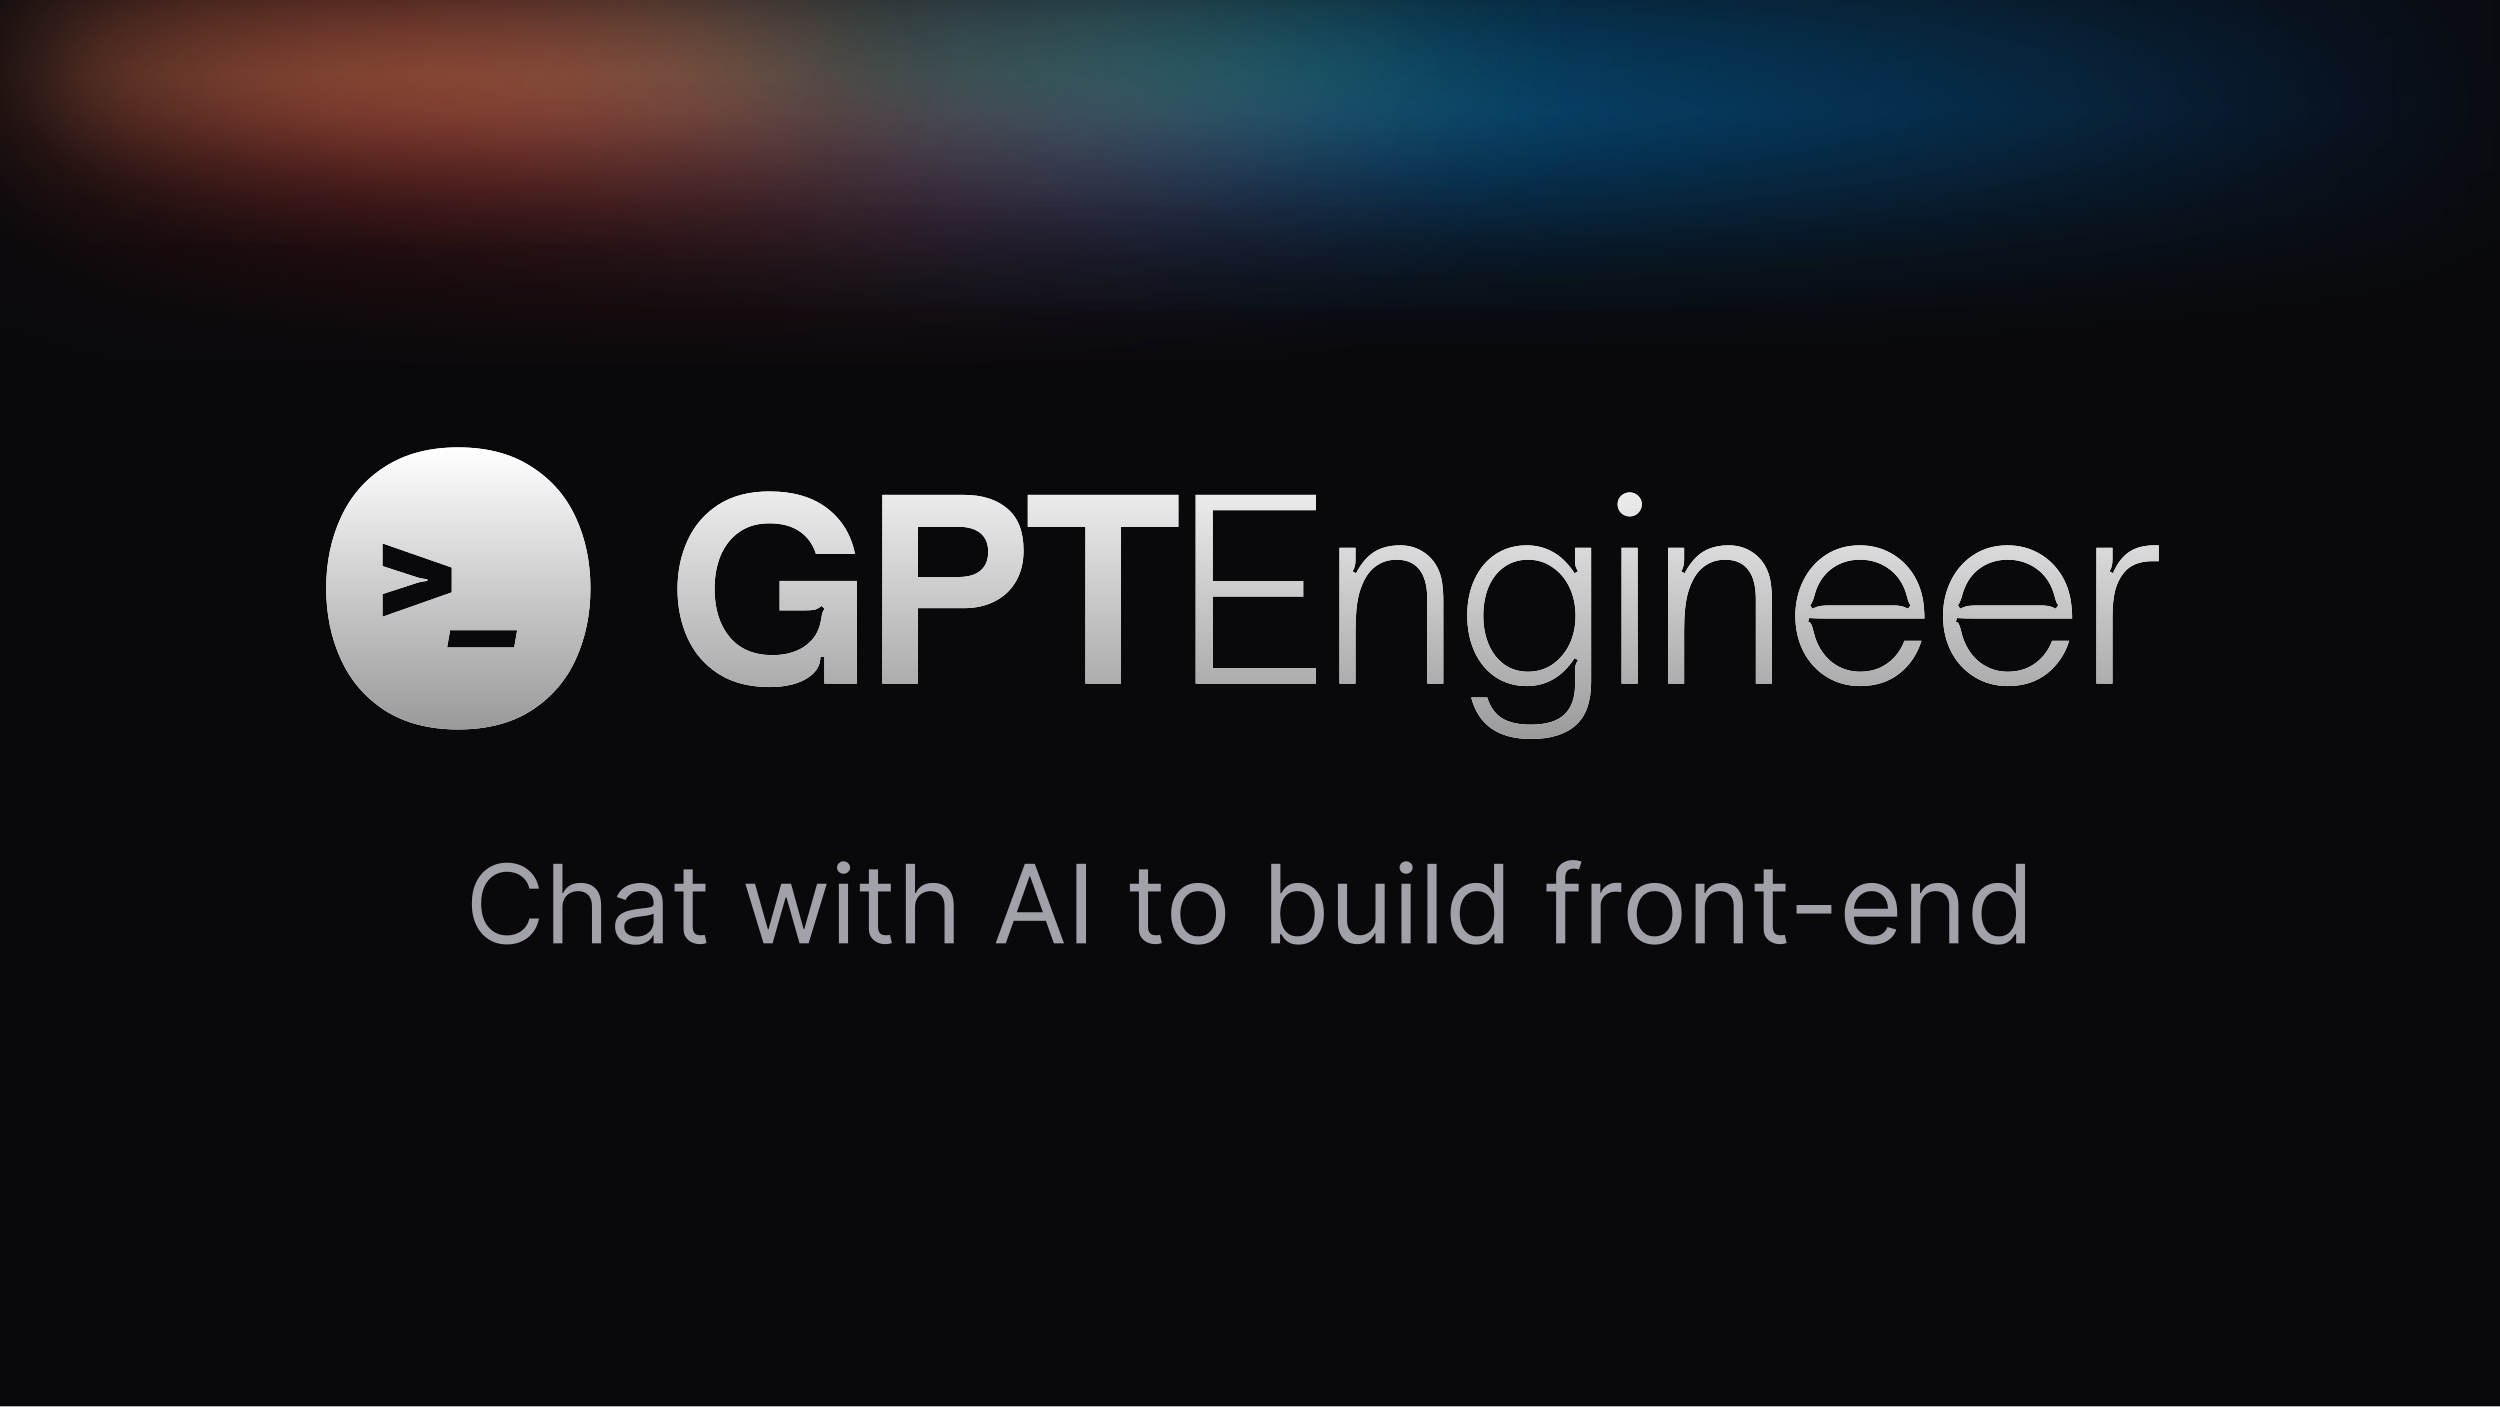
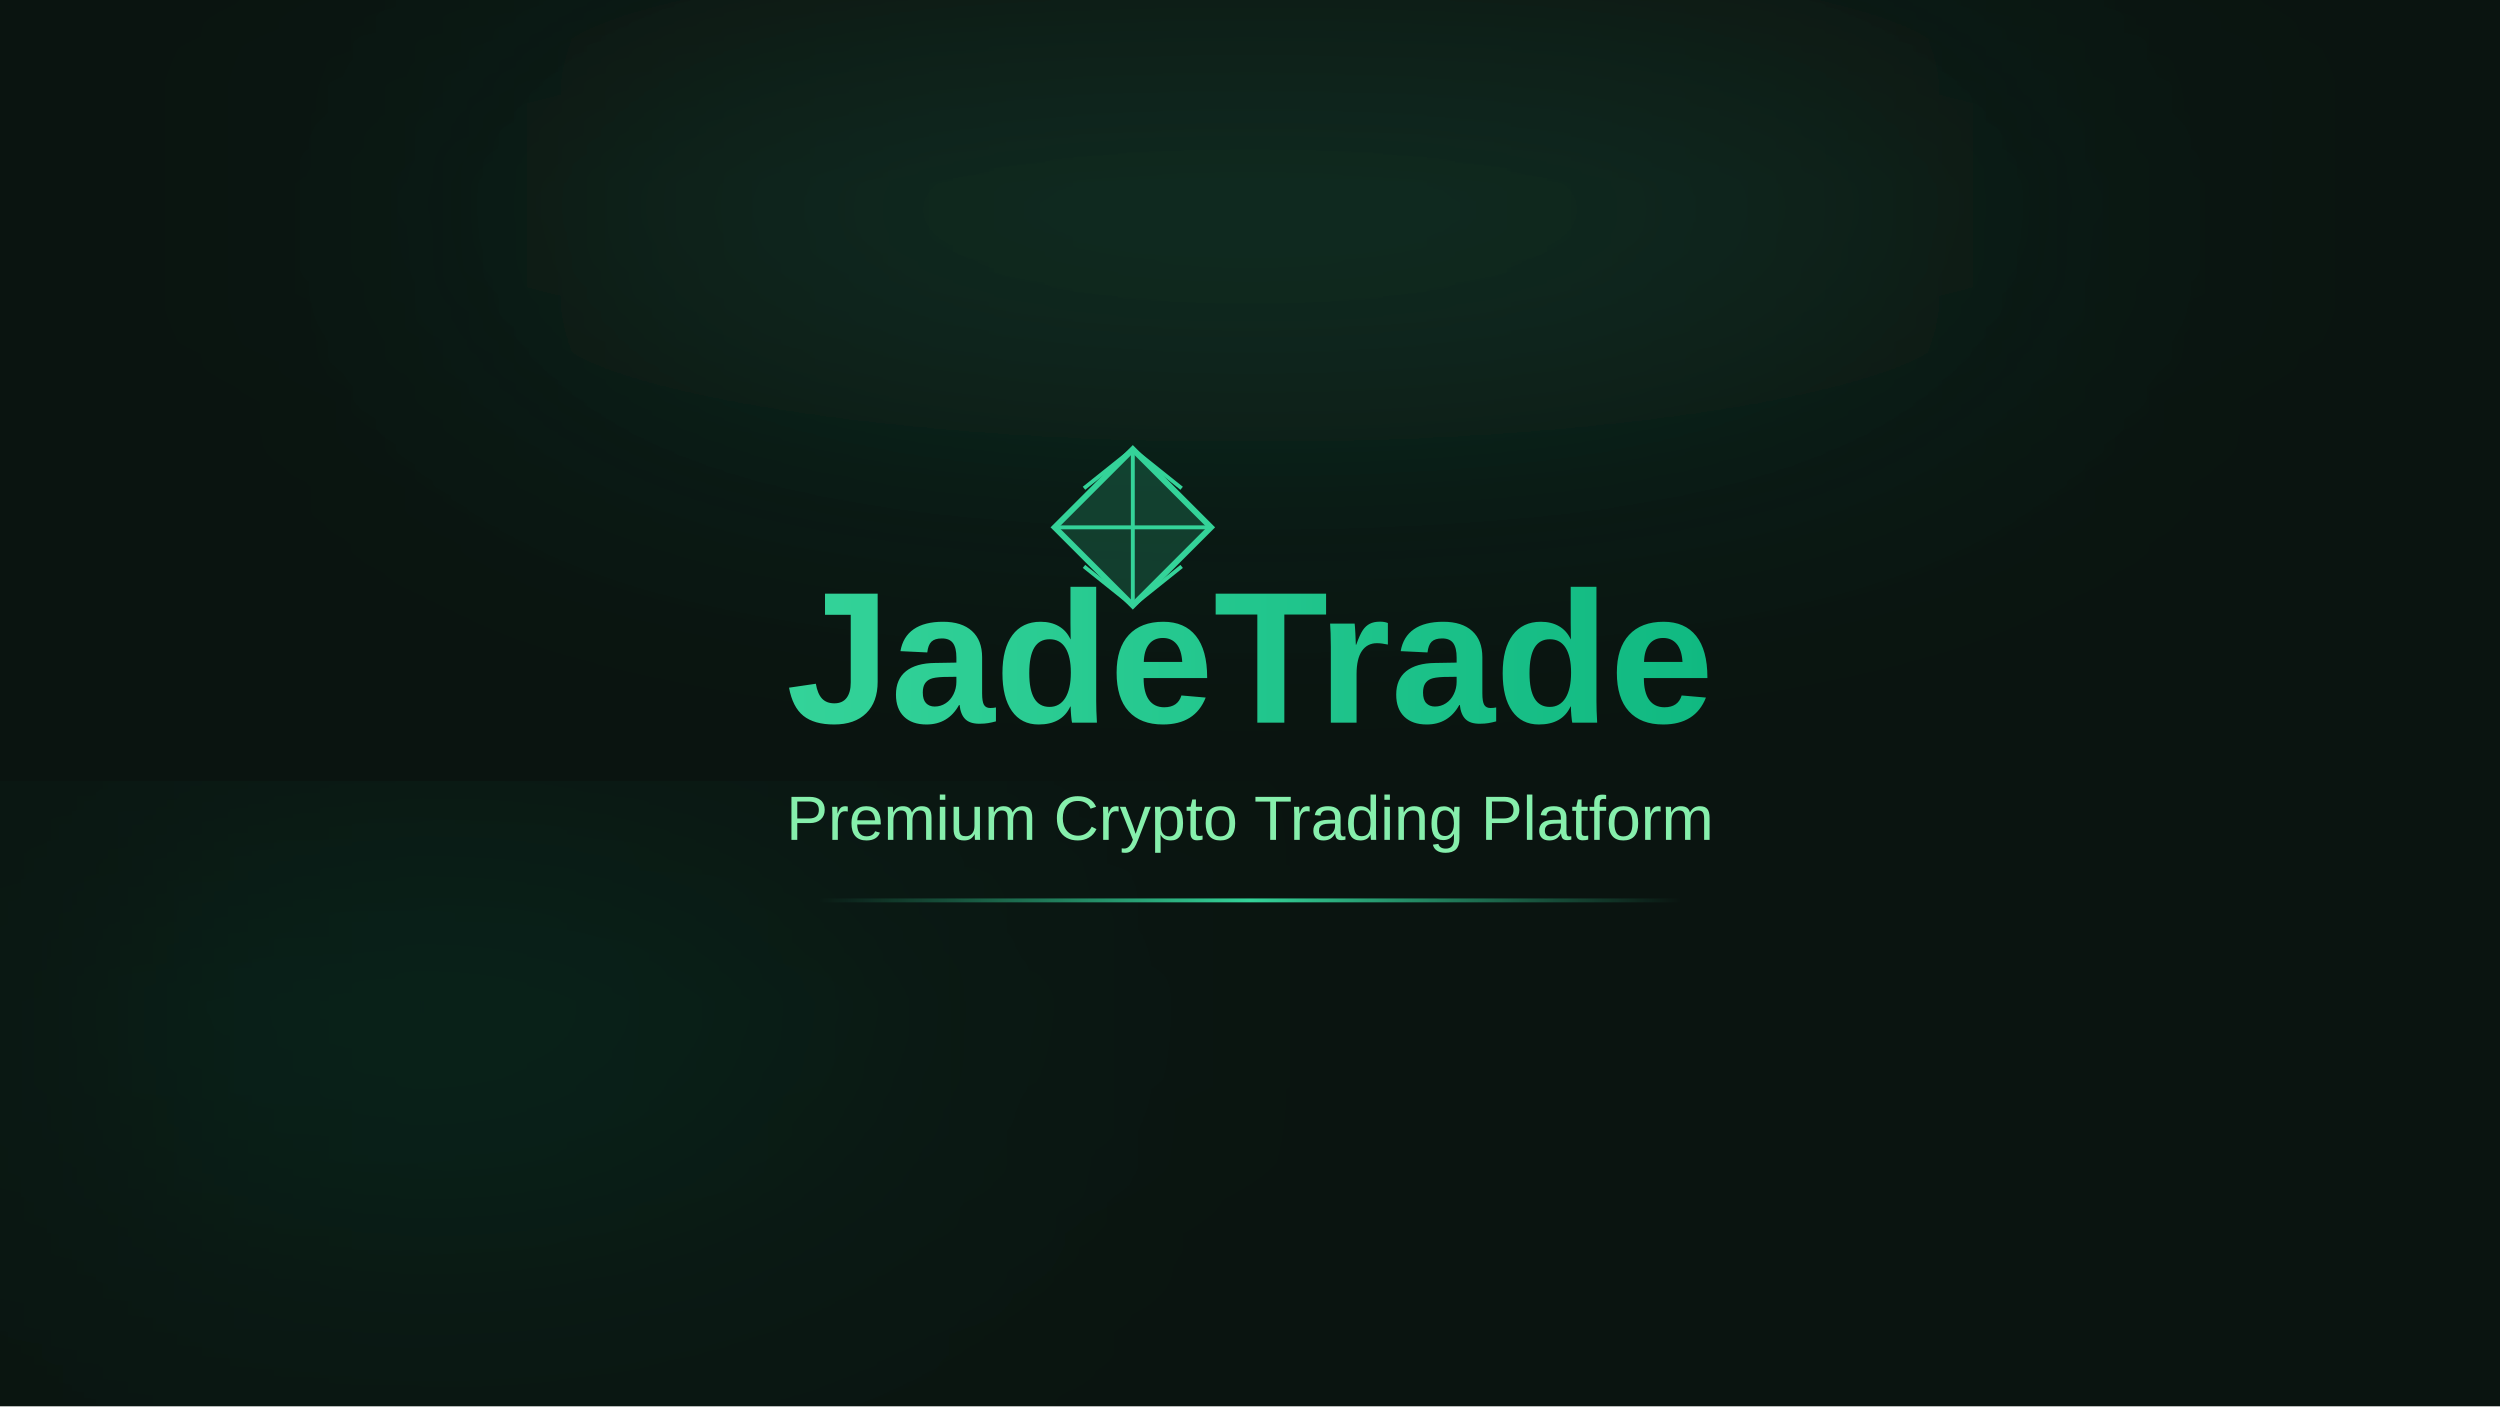
<svg xmlns="http://www.w3.org/2000/svg" width="1280" height="720" viewBox="0 0 1280 720" fill="none">
-   <g clip-path="url(#clip0_4409_16219)">
-     <rect width="1280" height="720" fill="#09090B" />
-     <g filter="url(#filter0_f_4409_16219)">
-       <ellipse cx="455.561" cy="37.005" rx="455.561" ry="37.005" transform="matrix(-0.998228 0.059511 -0.696025 -0.718017 1354.18 18.4199)" fill="#0057FF" />
-     </g>
-     <g filter="url(#filter1_f_4409_16219)">
-       <ellipse cx="530.773" cy="54.283" rx="530.773" ry="54.283" transform="matrix(-0.999109 0.0421997 -0.566127 -0.824318 1373 8.74773)" fill="#00FFFF" />
-     </g>
-     <g filter="url(#filter2_f_4409_16219)">
-       <ellipse cx="355.742" cy="4.188" rx="347.533" ry="60.76" transform="rotate(-180 355.742 4.18822)" fill="#EC3039" />
-     </g>
-     <g filter="url(#filter3_f_4409_16219)">
-       <ellipse cx="338.004" cy="122.468" rx="338.004" ry="122.468" transform="matrix(-0.991029 -0.133651 0.909857 -0.414922 652.636 51.9789)" fill="#00ED97" />
-     </g>
-     <g filter="url(#filter4_f_4409_16219)">
-       <ellipse cx="232.93" cy="65.59" rx="232.93" ry="65.59" transform="matrix(-0.997852 -0.0655043 0.729769 -0.683694 371.106 55.4786)" fill="#FFA467" />
-     </g>
-     <path d="M393.974 351.773C383.59 351.773 374.853 349.493 367.762 344.935C360.755 340.376 355.521 334.298 352.06 326.701C348.599 319.103 346.869 310.746 346.869 301.629C346.869 292.512 348.599 284.196 352.06 276.683C355.521 269.086 360.755 263.008 367.762 258.449C374.853 253.89 383.59 251.611 393.974 251.611C406.13 251.611 415.965 254.481 423.478 260.222C430.991 265.962 435.761 273.771 437.787 283.648H417.78C416.176 278.583 413.348 274.699 409.296 271.998C405.328 269.297 400.178 267.946 393.847 267.946C387.853 267.946 382.746 269.423 378.525 272.378C374.389 275.248 371.223 279.216 369.028 284.281C366.918 289.346 365.863 295.086 365.863 301.502C365.863 311.632 368.395 319.821 373.46 326.068C378.61 332.314 385.954 335.438 395.493 335.438C401.318 335.438 406.299 334.256 410.435 331.892C414.656 329.444 417.569 326.11 419.172 321.889C419.763 320.369 420.228 318.554 420.565 316.444C420.819 314.165 421.367 312.603 422.211 311.759L420.692 310.239C419.51 311.168 418.37 311.801 417.273 312.139C416.176 312.392 414.529 312.519 412.335 312.519H399.165V297.45H438.673V350H422.085V336.198H420.059C420.059 340.503 418.075 344.006 414.107 346.708C409.211 350.084 402.5 351.773 393.974 351.773ZM451.758 350V253.384H493.418C502.873 253.384 510.344 255.748 515.831 260.475C521.318 265.118 524.062 272.251 524.062 281.875C524.062 287.953 522.753 293.229 520.136 297.703C517.604 302.093 514.016 305.47 509.373 307.833C504.815 310.197 499.496 311.379 493.418 311.379H469.992V350H451.758ZM490.886 295.424C495.782 295.424 499.496 294.327 502.029 292.132C504.646 289.937 505.954 286.729 505.954 282.508C505.954 278.372 504.646 275.206 502.029 273.011C499.412 270.816 495.697 269.719 490.886 269.719H469.992V295.424H490.886ZM573.955 350H555.72V269.719H526.216V253.384H603.332V269.719H573.955V350ZM673.722 350H612.181V253.384H673.722V261.235H620.918V297.577H667.264V305.427H620.918V342.149H673.722V350ZM685.799 350V280.482H694.029V286.56C694.029 287.911 693.903 289.008 693.649 289.852C693.481 290.697 693.101 291.583 692.51 292.512L694.283 293.525C696.9 288.544 699.981 284.914 703.526 282.635C707.156 280.355 711.588 279.216 716.822 279.216C721.043 279.216 724.757 280.187 727.965 282.128C731.173 283.985 733.706 286.56 735.563 289.852C736.998 292.469 737.927 295.255 738.349 298.21C738.771 301.08 738.982 304.119 738.982 307.327V350H730.751V306.947C730.751 300.953 729.738 296.31 727.712 293.018C725.095 288.713 720.874 286.56 715.049 286.56C709.731 286.56 705.299 288.459 701.754 292.258C699.221 295.128 697.279 298.969 695.929 303.781C694.662 308.509 694.029 314.756 694.029 322.522V350H685.799ZM783.886 378.364C767.171 378.364 756.956 371.273 753.242 357.091H761.473C762.908 361.818 765.356 365.322 768.817 367.601C772.363 369.88 777.343 371.02 783.759 371.02C791.61 371.02 797.35 369.289 800.98 365.828C804.61 362.367 806.425 357.26 806.425 350.507V343.922C806.425 342.571 806.51 341.474 806.679 340.63C806.932 339.785 807.354 338.899 807.945 337.97L806.172 336.957C800.01 346.497 791.821 351.266 781.606 351.266C775.697 351.266 770.421 349.747 765.778 346.708C761.135 343.584 757.547 339.279 755.015 333.792C752.482 328.305 751.216 322.058 751.216 315.051C751.216 308.129 752.482 301.966 755.015 296.564C757.547 291.076 761.135 286.813 765.778 283.774C770.421 280.735 775.697 279.216 781.606 279.216C791.821 279.216 800.01 283.985 806.172 293.525L807.945 292.512C807.354 291.583 806.932 290.697 806.679 289.852C806.51 289.008 806.425 287.911 806.425 286.56V280.482H814.656V349.114C814.656 359.328 811.997 366.757 806.679 371.4C801.445 376.043 793.847 378.364 783.886 378.364ZM782.366 343.922C787.009 343.922 791.146 342.698 794.776 340.25C798.49 337.717 801.402 334.298 803.513 329.993C805.623 325.603 806.679 320.707 806.679 315.304C806.679 309.902 805.623 305.005 803.513 300.616C801.402 296.226 798.49 292.807 794.776 290.359C791.146 287.826 787.009 286.56 782.366 286.56C777.639 286.56 773.545 287.826 770.083 290.359C766.622 292.807 763.963 296.226 762.106 300.616C760.333 304.921 759.447 309.817 759.447 315.304C759.447 320.707 760.375 325.603 762.233 329.993C764.09 334.298 766.749 337.717 770.21 340.25C773.671 342.698 777.723 343.922 782.366 343.922ZM838.471 350H830.24V280.482H838.471V350ZM834.419 264.4C832.73 264.4 831.253 263.809 829.987 262.628C828.805 261.361 828.214 259.884 828.214 258.196C828.214 256.507 828.805 255.072 829.987 253.89C831.253 252.709 832.73 252.118 834.419 252.118C836.107 252.118 837.542 252.709 838.724 253.89C839.99 255.072 840.623 256.507 840.623 258.196C840.623 259.884 839.99 261.361 838.724 262.628C837.542 263.809 836.107 264.4 834.419 264.4ZM854.044 350V280.482H862.275V286.56C862.275 287.911 862.148 289.008 861.895 289.852C861.726 290.697 861.346 291.583 860.755 292.512L862.528 293.525C865.145 288.544 868.226 284.914 871.771 282.635C875.401 280.355 879.833 279.216 885.067 279.216C889.288 279.216 893.003 280.187 896.21 282.128C899.418 283.985 901.951 286.56 903.808 289.852C905.243 292.469 906.172 295.255 906.594 298.21C907.016 301.08 907.227 304.119 907.227 307.327V350H898.996V306.947C898.996 300.953 897.983 296.31 895.957 293.018C893.34 288.713 889.119 286.56 883.295 286.56C877.976 286.56 873.544 288.459 869.999 292.258C867.466 295.128 865.525 298.969 864.174 303.781C862.908 308.509 862.275 314.756 862.275 322.522V350H854.044ZM952.384 351.266C946.053 351.266 940.355 349.705 935.29 346.581C930.224 343.458 926.257 339.152 923.387 333.665C920.601 328.178 919.208 322.058 919.208 315.304C919.208 308.804 920.559 302.81 923.26 297.323C925.961 291.836 929.802 287.446 934.783 284.154C939.848 280.862 945.673 279.216 952.258 279.216C958.082 279.216 963.401 280.566 968.212 283.268C973.109 285.969 977.076 289.852 980.115 294.917C983.154 299.982 984.843 305.976 985.18 312.898C985.265 313.658 985.307 314.924 985.307 316.697H936.682C931.871 316.697 928.409 316.613 926.299 316.444L925.793 318.343C926.552 318.512 927.059 318.934 927.312 319.61C927.65 320.201 927.987 321.171 928.325 322.522C928.747 324.295 929.085 325.561 929.338 326.321C931.195 331.808 934.15 336.113 938.202 339.237C942.338 342.36 947.066 343.922 952.384 343.922C957.871 343.922 962.599 342.445 966.566 339.49C970.534 336.535 973.362 332.737 975.05 328.094H983.788C981.677 334.931 977.92 340.503 972.518 344.808C967.115 349.114 960.404 351.266 952.384 351.266ZM927.945 311.632C929.634 310.872 931.069 310.408 932.25 310.239C933.517 310.07 934.994 309.986 936.682 309.986H968.972C970.492 309.986 971.8 310.07 972.898 310.239C973.995 310.408 975.346 310.872 976.95 311.632L978.216 309.859C977.541 309.184 976.992 307.918 976.57 306.061C975.979 303.95 975.472 302.388 975.05 301.375C973.109 296.732 970.112 293.102 966.06 290.486C962.008 287.869 957.449 286.56 952.384 286.56C947.319 286.56 942.845 287.826 938.962 290.359C935.163 292.807 932.293 296.31 930.351 300.869C929.845 301.966 929.296 303.655 928.705 305.934C928.452 306.778 928.156 307.538 927.819 308.213C927.565 308.889 927.228 309.437 926.806 309.859L927.945 311.632ZM1028 351.266C1021.67 351.266 1015.97 349.705 1010.91 346.581C1005.84 343.458 1001.88 339.152 999.006 333.665C996.221 328.178 994.828 322.058 994.828 315.304C994.828 308.804 996.178 302.81 998.88 297.323C1001.58 291.836 1005.42 287.446 1010.4 284.154C1015.47 280.862 1021.29 279.216 1027.88 279.216C1033.7 279.216 1039.02 280.566 1043.83 283.268C1048.73 285.969 1052.7 289.852 1055.74 294.917C1058.77 299.982 1060.46 305.976 1060.8 312.898C1060.88 313.658 1060.93 314.924 1060.93 316.697H1012.3C1007.49 316.697 1004.03 316.613 1001.92 316.444L1001.41 318.343C1002.17 318.512 1002.68 318.934 1002.93 319.61C1003.27 320.201 1003.61 321.171 1003.94 322.522C1004.37 324.295 1004.7 325.561 1004.96 326.321C1006.82 331.808 1009.77 336.113 1013.82 339.237C1017.96 342.36 1022.69 343.922 1028 343.922C1033.49 343.922 1038.22 342.445 1042.19 339.49C1046.15 336.535 1048.98 332.737 1050.67 328.094H1059.41C1057.3 334.931 1053.54 340.503 1048.14 344.808C1042.73 349.114 1036.02 351.266 1028 351.266ZM1003.57 311.632C1005.25 310.872 1006.69 310.408 1007.87 310.239C1009.14 310.07 1010.61 309.986 1012.3 309.986H1044.59C1046.11 309.986 1047.42 310.07 1048.52 310.239C1049.61 310.408 1050.97 310.872 1052.57 311.632L1053.84 309.859C1053.16 309.184 1052.61 307.918 1052.19 306.061C1051.6 303.95 1051.09 302.388 1050.67 301.375C1048.73 296.732 1045.73 293.102 1041.68 290.486C1037.63 287.869 1033.07 286.56 1028 286.56C1022.94 286.56 1018.46 287.826 1014.58 290.359C1010.78 292.807 1007.91 296.31 1005.97 300.869C1005.46 301.966 1004.92 303.655 1004.32 305.934C1004.07 306.778 1003.78 307.538 1003.44 308.213C1003.19 308.889 1002.85 309.437 1002.43 309.859L1003.57 311.632ZM1073.36 350V280.482H1081.59V286.56C1081.59 287.911 1081.46 289.008 1081.21 289.852C1081.04 290.697 1080.66 291.583 1080.07 292.512L1081.84 293.525C1083.95 288.544 1086.7 284.914 1090.07 282.635C1093.45 280.355 1097.76 279.216 1102.99 279.216H1105.27V287.32H1102.1C1095.44 287.32 1090.5 289.346 1087.29 293.398C1085.26 295.93 1083.79 299.012 1082.86 302.642C1082.01 306.272 1081.59 310.746 1081.59 316.064V350H1073.36Z" fill="white" />
-     <path d="M393.974 351.773C383.59 351.773 374.853 349.493 367.762 344.935C360.755 340.376 355.521 334.298 352.06 326.701C348.599 319.103 346.869 310.746 346.869 301.629C346.869 292.512 348.599 284.196 352.06 276.683C355.521 269.086 360.755 263.008 367.762 258.449C374.853 253.89 383.59 251.611 393.974 251.611C406.13 251.611 415.965 254.481 423.478 260.222C430.991 265.962 435.761 273.771 437.787 283.648H417.78C416.176 278.583 413.348 274.699 409.296 271.998C405.328 269.297 400.178 267.946 393.847 267.946C387.853 267.946 382.746 269.423 378.525 272.378C374.389 275.248 371.223 279.216 369.028 284.281C366.918 289.346 365.863 295.086 365.863 301.502C365.863 311.632 368.395 319.821 373.46 326.068C378.61 332.314 385.954 335.438 395.493 335.438C401.318 335.438 406.299 334.256 410.435 331.892C414.656 329.444 417.569 326.11 419.172 321.889C419.763 320.369 420.228 318.554 420.565 316.444C420.819 314.165 421.367 312.603 422.211 311.759L420.692 310.239C419.51 311.168 418.37 311.801 417.273 312.139C416.176 312.392 414.529 312.519 412.335 312.519H399.165V297.45H438.673V350H422.085V336.198H420.059C420.059 340.503 418.075 344.006 414.107 346.708C409.211 350.084 402.5 351.773 393.974 351.773ZM451.758 350V253.384H493.418C502.873 253.384 510.344 255.748 515.831 260.475C521.318 265.118 524.062 272.251 524.062 281.875C524.062 287.953 522.753 293.229 520.136 297.703C517.604 302.093 514.016 305.47 509.373 307.833C504.815 310.197 499.496 311.379 493.418 311.379H469.992V350H451.758ZM490.886 295.424C495.782 295.424 499.496 294.327 502.029 292.132C504.646 289.937 505.954 286.729 505.954 282.508C505.954 278.372 504.646 275.206 502.029 273.011C499.412 270.816 495.697 269.719 490.886 269.719H469.992V295.424H490.886ZM573.955 350H555.72V269.719H526.216V253.384H603.332V269.719H573.955V350ZM673.722 350H612.181V253.384H673.722V261.235H620.918V297.577H667.264V305.427H620.918V342.149H673.722V350ZM685.799 350V280.482H694.029V286.56C694.029 287.911 693.903 289.008 693.649 289.852C693.481 290.697 693.101 291.583 692.51 292.512L694.283 293.525C696.9 288.544 699.981 284.914 703.526 282.635C707.156 280.355 711.588 279.216 716.822 279.216C721.043 279.216 724.757 280.187 727.965 282.128C731.173 283.985 733.706 286.56 735.563 289.852C736.998 292.469 737.927 295.255 738.349 298.21C738.771 301.08 738.982 304.119 738.982 307.327V350H730.751V306.947C730.751 300.953 729.738 296.31 727.712 293.018C725.095 288.713 720.874 286.56 715.049 286.56C709.731 286.56 705.299 288.459 701.754 292.258C699.221 295.128 697.279 298.969 695.929 303.781C694.662 308.509 694.029 314.756 694.029 322.522V350H685.799ZM783.886 378.364C767.171 378.364 756.956 371.273 753.242 357.091H761.473C762.908 361.818 765.356 365.322 768.817 367.601C772.363 369.88 777.343 371.02 783.759 371.02C791.61 371.02 797.35 369.289 800.98 365.828C804.61 362.367 806.425 357.26 806.425 350.507V343.922C806.425 342.571 806.51 341.474 806.679 340.63C806.932 339.785 807.354 338.899 807.945 337.97L806.172 336.957C800.01 346.497 791.821 351.266 781.606 351.266C775.697 351.266 770.421 349.747 765.778 346.708C761.135 343.584 757.547 339.279 755.015 333.792C752.482 328.305 751.216 322.058 751.216 315.051C751.216 308.129 752.482 301.966 755.015 296.564C757.547 291.076 761.135 286.813 765.778 283.774C770.421 280.735 775.697 279.216 781.606 279.216C791.821 279.216 800.01 283.985 806.172 293.525L807.945 292.512C807.354 291.583 806.932 290.697 806.679 289.852C806.51 289.008 806.425 287.911 806.425 286.56V280.482H814.656V349.114C814.656 359.328 811.997 366.757 806.679 371.4C801.445 376.043 793.847 378.364 783.886 378.364ZM782.366 343.922C787.009 343.922 791.146 342.698 794.776 340.25C798.49 337.717 801.402 334.298 803.513 329.993C805.623 325.603 806.679 320.707 806.679 315.304C806.679 309.902 805.623 305.005 803.513 300.616C801.402 296.226 798.49 292.807 794.776 290.359C791.146 287.826 787.009 286.56 782.366 286.56C777.639 286.56 773.545 287.826 770.083 290.359C766.622 292.807 763.963 296.226 762.106 300.616C760.333 304.921 759.447 309.817 759.447 315.304C759.447 320.707 760.375 325.603 762.233 329.993C764.09 334.298 766.749 337.717 770.21 340.25C773.671 342.698 777.723 343.922 782.366 343.922ZM838.471 350H830.24V280.482H838.471V350ZM834.419 264.4C832.73 264.4 831.253 263.809 829.987 262.628C828.805 261.361 828.214 259.884 828.214 258.196C828.214 256.507 828.805 255.072 829.987 253.89C831.253 252.709 832.73 252.118 834.419 252.118C836.107 252.118 837.542 252.709 838.724 253.89C839.99 255.072 840.623 256.507 840.623 258.196C840.623 259.884 839.99 261.361 838.724 262.628C837.542 263.809 836.107 264.4 834.419 264.4ZM854.044 350V280.482H862.275V286.56C862.275 287.911 862.148 289.008 861.895 289.852C861.726 290.697 861.346 291.583 860.755 292.512L862.528 293.525C865.145 288.544 868.226 284.914 871.771 282.635C875.401 280.355 879.833 279.216 885.067 279.216C889.288 279.216 893.003 280.187 896.21 282.128C899.418 283.985 901.951 286.56 903.808 289.852C905.243 292.469 906.172 295.255 906.594 298.21C907.016 301.08 907.227 304.119 907.227 307.327V350H898.996V306.947C898.996 300.953 897.983 296.31 895.957 293.018C893.34 288.713 889.119 286.56 883.295 286.56C877.976 286.56 873.544 288.459 869.999 292.258C867.466 295.128 865.525 298.969 864.174 303.781C862.908 308.509 862.275 314.756 862.275 322.522V350H854.044ZM952.384 351.266C946.053 351.266 940.355 349.705 935.29 346.581C930.224 343.458 926.257 339.152 923.387 333.665C920.601 328.178 919.208 322.058 919.208 315.304C919.208 308.804 920.559 302.81 923.26 297.323C925.961 291.836 929.802 287.446 934.783 284.154C939.848 280.862 945.673 279.216 952.258 279.216C958.082 279.216 963.401 280.566 968.212 283.268C973.109 285.969 977.076 289.852 980.115 294.917C983.154 299.982 984.843 305.976 985.18 312.898C985.265 313.658 985.307 314.924 985.307 316.697H936.682C931.871 316.697 928.409 316.613 926.299 316.444L925.793 318.343C926.552 318.512 927.059 318.934 927.312 319.61C927.65 320.201 927.987 321.171 928.325 322.522C928.747 324.295 929.085 325.561 929.338 326.321C931.195 331.808 934.15 336.113 938.202 339.237C942.338 342.36 947.066 343.922 952.384 343.922C957.871 343.922 962.599 342.445 966.566 339.49C970.534 336.535 973.362 332.737 975.05 328.094H983.788C981.677 334.931 977.92 340.503 972.518 344.808C967.115 349.114 960.404 351.266 952.384 351.266ZM927.945 311.632C929.634 310.872 931.069 310.408 932.25 310.239C933.517 310.07 934.994 309.986 936.682 309.986H968.972C970.492 309.986 971.8 310.07 972.898 310.239C973.995 310.408 975.346 310.872 976.95 311.632L978.216 309.859C977.541 309.184 976.992 307.918 976.57 306.061C975.979 303.95 975.472 302.388 975.05 301.375C973.109 296.732 970.112 293.102 966.06 290.486C962.008 287.869 957.449 286.56 952.384 286.56C947.319 286.56 942.845 287.826 938.962 290.359C935.163 292.807 932.293 296.31 930.351 300.869C929.845 301.966 929.296 303.655 928.705 305.934C928.452 306.778 928.156 307.538 927.819 308.213C927.565 308.889 927.228 309.437 926.806 309.859L927.945 311.632ZM1028 351.266C1021.67 351.266 1015.97 349.705 1010.91 346.581C1005.84 343.458 1001.88 339.152 999.006 333.665C996.221 328.178 994.828 322.058 994.828 315.304C994.828 308.804 996.178 302.81 998.88 297.323C1001.58 291.836 1005.42 287.446 1010.4 284.154C1015.47 280.862 1021.29 279.216 1027.88 279.216C1033.7 279.216 1039.02 280.566 1043.83 283.268C1048.73 285.969 1052.7 289.852 1055.74 294.917C1058.77 299.982 1060.46 305.976 1060.8 312.898C1060.88 313.658 1060.93 314.924 1060.93 316.697H1012.3C1007.49 316.697 1004.03 316.613 1001.92 316.444L1001.41 318.343C1002.17 318.512 1002.68 318.934 1002.93 319.61C1003.27 320.201 1003.61 321.171 1003.94 322.522C1004.37 324.295 1004.7 325.561 1004.96 326.321C1006.82 331.808 1009.77 336.113 1013.82 339.237C1017.96 342.36 1022.69 343.922 1028 343.922C1033.49 343.922 1038.22 342.445 1042.19 339.49C1046.15 336.535 1048.98 332.737 1050.67 328.094H1059.41C1057.3 334.931 1053.54 340.503 1048.14 344.808C1042.73 349.114 1036.02 351.266 1028 351.266ZM1003.57 311.632C1005.25 310.872 1006.69 310.408 1007.87 310.239C1009.14 310.07 1010.61 309.986 1012.3 309.986H1044.59C1046.11 309.986 1047.42 310.07 1048.52 310.239C1049.61 310.408 1050.97 310.872 1052.57 311.632L1053.84 309.859C1053.16 309.184 1052.61 307.918 1052.19 306.061C1051.6 303.95 1051.09 302.388 1050.67 301.375C1048.73 296.732 1045.73 293.102 1041.68 290.486C1037.63 287.869 1033.07 286.56 1028 286.56C1022.94 286.56 1018.46 287.826 1014.58 290.359C1010.78 292.807 1007.91 296.31 1005.97 300.869C1005.46 301.966 1004.92 303.655 1004.32 305.934C1004.07 306.778 1003.78 307.538 1003.44 308.213C1003.19 308.889 1002.85 309.437 1002.43 309.859L1003.57 311.632ZM1073.36 350V280.482H1081.59V286.56C1081.59 287.911 1081.46 289.008 1081.21 289.852C1081.04 290.697 1080.66 291.583 1080.07 292.512L1081.84 293.525C1083.95 288.544 1086.7 284.914 1090.07 282.635C1093.45 280.355 1097.76 279.216 1102.99 279.216H1105.27V287.32H1102.1C1095.44 287.32 1090.5 289.346 1087.29 293.398C1085.26 295.93 1083.79 299.012 1082.86 302.642C1082.01 306.272 1081.59 310.746 1081.59 316.064V350H1073.36Z" fill="url(#paint0_linear_4409_16219)" />
-     <path fill-rule="evenodd" clip-rule="evenodd" d="M197.129 363.815C207.355 370.267 219.833 373.493 234.563 373.493C249.414 373.493 261.892 370.267 271.996 363.815C282.222 357.241 289.83 348.477 294.821 337.52C299.812 326.564 302.308 314.452 302.308 301.183C302.308 287.914 299.812 275.862 294.821 265.028C289.83 254.071 282.222 245.367 271.996 238.915C261.892 232.342 249.414 229.055 234.563 229.055C219.833 229.055 207.355 232.342 197.129 238.915C187.025 245.367 179.478 254.071 174.487 265.028C169.496 275.862 167 287.914 167 301.183C167 314.452 169.496 326.564 174.487 337.52C179.478 348.477 187.025 357.241 197.129 363.815ZM195.843 304.167V315.786L231.287 303.29V290.574L195.843 278.223V289.843L213.382 295.543C214.795 295.982 215.989 296.25 216.963 296.347C217.986 296.444 218.595 296.518 218.79 296.566V297.443C218.595 297.492 217.986 297.565 216.963 297.662C215.989 297.76 214.795 298.028 213.382 298.466L195.843 304.167ZM228.915 331.499H263.262L264.797 322.656H230.449L228.915 331.499Z" fill="white" />
-     <path fill-rule="evenodd" clip-rule="evenodd" d="M197.129 363.815C207.355 370.267 219.833 373.493 234.563 373.493C249.414 373.493 261.892 370.267 271.996 363.815C282.222 357.241 289.83 348.477 294.821 337.52C299.812 326.564 302.308 314.452 302.308 301.183C302.308 287.914 299.812 275.862 294.821 265.028C289.83 254.071 282.222 245.367 271.996 238.915C261.892 232.342 249.414 229.055 234.563 229.055C219.833 229.055 207.355 232.342 197.129 238.915C187.025 245.367 179.478 254.071 174.487 265.028C169.496 275.862 167 287.914 167 301.183C167 314.452 169.496 326.564 174.487 337.52C179.478 348.477 187.025 357.241 197.129 363.815ZM195.843 304.167V315.786L231.287 303.29V290.574L195.843 278.223V289.843L213.382 295.543C214.795 295.982 215.989 296.25 216.963 296.347C217.986 296.444 218.595 296.518 218.79 296.566V297.443C218.595 297.492 217.986 297.565 216.963 297.662C215.989 297.76 214.795 298.028 213.382 298.466L195.843 304.167ZM228.915 331.499H263.262L264.797 322.656H230.449L228.915 331.499Z" fill="url(#paint1_linear_4409_16219)" />
-     <path d="M275.943 455H271.011C270.719 453.581 270.209 452.335 269.48 451.261C268.764 450.188 267.889 449.286 266.855 448.557C265.834 447.814 264.7 447.258 263.454 446.886C262.208 446.515 260.909 446.33 259.556 446.33C257.091 446.33 254.857 446.953 252.855 448.199C250.866 449.445 249.282 451.281 248.102 453.707C246.935 456.134 246.352 459.11 246.352 462.636C246.352 466.163 246.935 469.139 248.102 471.565C249.282 473.991 250.866 475.828 252.855 477.074C254.857 478.32 257.091 478.943 259.556 478.943C260.909 478.943 262.208 478.758 263.454 478.386C264.7 478.015 265.834 477.465 266.855 476.736C267.889 475.993 268.764 475.085 269.48 474.011C270.209 472.924 270.719 471.678 271.011 470.273H275.943C275.572 472.354 274.895 474.217 273.914 475.861C272.933 477.505 271.714 478.903 270.255 480.057C268.797 481.197 267.16 482.065 265.343 482.662C263.54 483.259 261.611 483.557 259.556 483.557C256.083 483.557 252.994 482.708 250.289 481.011C247.585 479.314 245.457 476.902 243.906 473.773C242.355 470.644 241.579 466.932 241.579 462.636C241.579 458.341 242.355 454.629 243.906 451.5C245.457 448.371 247.585 445.958 250.289 444.261C252.994 442.564 256.083 441.716 259.556 441.716C261.611 441.716 263.54 442.014 265.343 442.611C267.16 443.207 268.797 444.082 270.255 445.236C271.714 446.376 272.933 447.768 273.914 449.412C274.895 451.043 275.572 452.905 275.943 455ZM287.969 464.625V483H283.276V442.273H287.969V457.227H288.367C289.083 455.65 290.157 454.397 291.588 453.469C293.033 452.527 294.956 452.057 297.355 452.057C299.437 452.057 301.26 452.474 302.824 453.31C304.389 454.132 305.602 455.398 306.463 457.108C307.338 458.805 307.776 460.966 307.776 463.591V483H303.083V463.909C303.083 461.483 302.453 459.607 301.194 458.281C299.947 456.942 298.217 456.273 296.003 456.273C294.465 456.273 293.087 456.598 291.867 457.247C290.66 457.897 289.706 458.845 289.003 460.091C288.314 461.337 287.969 462.848 287.969 464.625ZM325.35 483.716C323.415 483.716 321.658 483.351 320.081 482.622C318.503 481.88 317.25 480.812 316.322 479.42C315.394 478.015 314.93 476.318 314.93 474.33C314.93 472.58 315.275 471.161 315.964 470.074C316.654 468.973 317.575 468.112 318.728 467.489C319.882 466.866 321.154 466.402 322.547 466.097C323.952 465.778 325.364 465.527 326.782 465.341C328.638 465.102 330.143 464.923 331.297 464.804C332.463 464.671 333.312 464.453 333.842 464.148C334.386 463.843 334.657 463.312 334.657 462.557V462.398C334.657 460.436 334.12 458.911 333.047 457.824C331.986 456.737 330.375 456.193 328.214 456.193C325.974 456.193 324.217 456.684 322.944 457.665C321.672 458.646 320.777 459.693 320.26 460.807L315.805 459.216C316.6 457.36 317.661 455.915 318.987 454.881C320.326 453.833 321.784 453.104 323.362 452.693C324.953 452.269 326.517 452.057 328.055 452.057C329.036 452.057 330.163 452.176 331.436 452.415C332.722 452.64 333.961 453.111 335.154 453.827C336.361 454.543 337.362 455.623 338.157 457.068C338.953 458.513 339.35 460.449 339.35 462.875V483H334.657V478.864H334.419C334.1 479.527 333.57 480.236 332.828 480.991C332.085 481.747 331.098 482.39 329.865 482.92C328.632 483.451 327.127 483.716 325.35 483.716ZM326.066 479.5C327.922 479.5 329.487 479.135 330.76 478.406C332.046 477.677 333.013 476.736 333.663 475.582C334.326 474.429 334.657 473.216 334.657 471.943V467.648C334.458 467.886 334.021 468.105 333.345 468.304C332.682 468.49 331.913 468.655 331.038 468.801C330.176 468.934 329.334 469.053 328.512 469.159C327.704 469.252 327.047 469.331 326.544 469.398C325.324 469.557 324.184 469.815 323.123 470.173C322.076 470.518 321.227 471.042 320.578 471.744C319.941 472.434 319.623 473.375 319.623 474.568C319.623 476.199 320.226 477.432 321.433 478.267C322.653 479.089 324.197 479.5 326.066 479.5ZM361.201 452.455V456.432H345.371V452.455H361.201ZM349.985 445.136H354.678V474.25C354.678 475.576 354.87 476.57 355.255 477.233C355.652 477.883 356.156 478.32 356.766 478.545C357.389 478.758 358.045 478.864 358.735 478.864C359.252 478.864 359.676 478.837 360.007 478.784C360.339 478.718 360.604 478.665 360.803 478.625L361.757 482.841C361.439 482.96 360.995 483.08 360.425 483.199C359.855 483.331 359.132 483.398 358.257 483.398C356.932 483.398 355.632 483.113 354.36 482.543C353.1 481.973 352.053 481.104 351.218 479.938C350.396 478.771 349.985 477.299 349.985 475.523V445.136ZM390.931 483L381.624 452.455H386.556L393.158 475.841H393.476L399.999 452.455H405.01L411.453 475.761H411.772L418.374 452.455H423.306L413.999 483H409.385L402.703 459.534H402.226L395.544 483H390.931ZM429.51 483V452.455H434.203V483H429.51ZM431.897 447.364C430.982 447.364 430.193 447.052 429.53 446.429C428.881 445.806 428.556 445.057 428.556 444.182C428.556 443.307 428.881 442.558 429.53 441.935C430.193 441.312 430.982 441 431.897 441C432.811 441 433.594 441.312 434.243 441.935C434.906 442.558 435.238 443.307 435.238 444.182C435.238 445.057 434.906 445.806 434.243 446.429C433.594 447.052 432.811 447.364 431.897 447.364ZM456.083 452.455V456.432H440.254V452.455H456.083ZM444.868 445.136H449.561V474.25C449.561 475.576 449.753 476.57 450.137 477.233C450.535 477.883 451.039 478.32 451.649 478.545C452.272 478.758 452.928 478.864 453.618 478.864C454.135 478.864 454.559 478.837 454.89 478.784C455.222 478.718 455.487 478.665 455.686 478.625L456.64 482.841C456.322 482.96 455.878 483.08 455.308 483.199C454.738 483.331 454.015 483.398 453.14 483.398C451.815 483.398 450.515 483.113 449.243 482.543C447.983 481.973 446.936 481.104 446.1 479.938C445.279 478.771 444.868 477.299 444.868 475.523V445.136ZM468.493 464.625V483H463.799V442.273H468.493V457.227H468.89C469.606 455.65 470.68 454.397 472.112 453.469C473.557 452.527 475.479 452.057 477.879 452.057C479.96 452.057 481.783 452.474 483.348 453.31C484.912 454.132 486.125 455.398 486.987 457.108C487.862 458.805 488.299 460.966 488.299 463.591V483H483.606V463.909C483.606 461.483 482.976 459.607 481.717 458.281C480.471 456.942 478.741 456.273 476.527 456.273C474.989 456.273 473.61 456.598 472.39 457.247C471.184 457.897 470.229 458.845 469.527 460.091C468.837 461.337 468.493 462.848 468.493 464.625ZM514.942 483H509.772L524.726 442.273H529.817L544.772 483H539.601L527.431 448.716H527.113L514.942 483ZM516.851 467.091H537.692V471.466H516.851V467.091ZM556.047 442.273V483H551.115V442.273H556.047ZM594.333 452.455V456.432H578.504V452.455H594.333ZM583.118 445.136H587.811V474.25C587.811 475.576 588.003 476.57 588.387 477.233C588.785 477.883 589.289 478.32 589.899 478.545C590.522 478.758 591.178 478.864 591.868 478.864C592.385 478.864 592.809 478.837 593.14 478.784C593.472 478.718 593.737 478.665 593.936 478.625L594.89 482.841C594.572 482.96 594.128 483.08 593.558 483.199C592.988 483.331 592.265 483.398 591.39 483.398C590.065 483.398 588.765 483.113 587.493 482.543C586.233 481.973 585.186 481.104 584.35 479.938C583.529 478.771 583.118 477.299 583.118 475.523V445.136ZM613.474 483.636C610.717 483.636 608.297 482.98 606.216 481.668C604.147 480.355 602.53 478.519 601.363 476.159C600.21 473.799 599.633 471.042 599.633 467.886C599.633 464.705 600.21 461.927 601.363 459.554C602.53 457.181 604.147 455.338 606.216 454.026C608.297 452.713 610.717 452.057 613.474 452.057C616.232 452.057 618.645 452.713 620.713 454.026C622.794 455.338 624.412 457.181 625.565 459.554C626.732 461.927 627.315 464.705 627.315 467.886C627.315 471.042 626.732 473.799 625.565 476.159C624.412 478.519 622.794 480.355 620.713 481.668C618.645 482.98 616.232 483.636 613.474 483.636ZM613.474 479.42C615.569 479.42 617.292 478.884 618.645 477.81C619.997 476.736 620.998 475.324 621.647 473.574C622.297 471.824 622.622 469.928 622.622 467.886C622.622 465.845 622.297 463.942 621.647 462.179C620.998 460.416 619.997 458.991 618.645 457.903C617.292 456.816 615.569 456.273 613.474 456.273C611.379 456.273 609.656 456.816 608.304 457.903C606.951 458.991 605.95 460.416 605.301 462.179C604.651 463.942 604.326 465.845 604.326 467.886C604.326 469.928 604.651 471.824 605.301 473.574C605.95 475.324 606.951 476.736 608.304 477.81C609.656 478.884 611.379 479.42 613.474 479.42ZM650.865 483V442.273H655.559V457.307H655.956C656.301 456.777 656.778 456.1 657.388 455.278C658.011 454.443 658.9 453.701 660.053 453.051C661.22 452.388 662.797 452.057 664.786 452.057C667.358 452.057 669.625 452.7 671.587 453.986C673.549 455.272 675.08 457.095 676.181 459.455C677.281 461.814 677.831 464.598 677.831 467.807C677.831 471.042 677.281 473.846 676.181 476.219C675.08 478.579 673.556 480.408 671.607 481.707C669.658 482.993 667.411 483.636 664.865 483.636C662.903 483.636 661.332 483.312 660.152 482.662C658.972 481.999 658.064 481.25 657.428 480.415C656.792 479.566 656.301 478.864 655.956 478.307H655.4V483H650.865ZM655.479 467.727C655.479 470.034 655.817 472.069 656.493 473.832C657.169 475.582 658.157 476.955 659.456 477.949C660.756 478.93 662.346 479.42 664.229 479.42C666.191 479.42 667.828 478.903 669.141 477.869C670.467 476.822 671.461 475.417 672.124 473.653C672.8 471.877 673.138 469.902 673.138 467.727C673.138 465.58 672.807 463.644 672.144 461.92C671.494 460.184 670.507 458.812 669.181 457.804C667.868 456.783 666.218 456.273 664.229 456.273C662.32 456.273 660.716 456.757 659.417 457.724C658.117 458.679 657.136 460.018 656.473 461.741C655.81 463.452 655.479 465.447 655.479 467.727ZM704.26 470.511V452.455H708.953V483H704.26V477.83H703.942C703.226 479.381 702.113 480.7 700.601 481.787C699.09 482.861 697.181 483.398 694.874 483.398C692.965 483.398 691.268 482.98 689.783 482.145C688.298 481.296 687.132 480.024 686.283 478.327C685.435 476.616 685.01 474.462 685.01 471.864V452.455H689.703V471.545C689.703 473.773 690.327 475.549 691.573 476.875C692.832 478.201 694.436 478.864 696.385 478.864C697.552 478.864 698.739 478.565 699.945 477.969C701.165 477.372 702.185 476.457 703.007 475.224C703.843 473.991 704.26 472.42 704.26 470.511ZM717.549 483V452.455H722.243V483H717.549ZM719.936 447.364C719.021 447.364 718.232 447.052 717.569 446.429C716.92 445.806 716.595 445.057 716.595 444.182C716.595 443.307 716.92 442.558 717.569 441.935C718.232 441.312 719.021 441 719.936 441C720.85 441 721.633 441.312 722.282 441.935C722.945 442.558 723.277 443.307 723.277 444.182C723.277 445.057 722.945 445.806 722.282 446.429C721.633 447.052 720.85 447.364 719.936 447.364ZM735.532 442.273V483H730.838V442.273H735.532ZM755.662 483.636C753.116 483.636 750.869 482.993 748.92 481.707C746.971 480.408 745.447 478.579 744.346 476.219C743.246 473.846 742.696 471.042 742.696 467.807C742.696 464.598 743.246 461.814 744.346 459.455C745.447 457.095 746.978 455.272 748.94 453.986C750.902 452.7 753.169 452.057 755.741 452.057C757.73 452.057 759.301 452.388 760.454 453.051C761.621 453.701 762.509 454.443 763.119 455.278C763.742 456.1 764.226 456.777 764.571 457.307H764.968V442.273H769.662V483H765.127V478.307H764.571C764.226 478.864 763.735 479.566 763.099 480.415C762.463 481.25 761.555 481.999 760.375 482.662C759.195 483.312 757.624 483.636 755.662 483.636ZM756.298 479.42C758.181 479.42 759.771 478.93 761.071 477.949C762.37 476.955 763.358 475.582 764.034 473.832C764.71 472.069 765.048 470.034 765.048 467.727C765.048 465.447 764.717 463.452 764.054 461.741C763.391 460.018 762.41 458.679 761.11 457.724C759.811 456.757 758.207 456.273 756.298 456.273C754.309 456.273 752.652 456.783 751.326 457.804C750.014 458.812 749.026 460.184 748.363 461.92C747.714 463.644 747.389 465.58 747.389 467.727C747.389 469.902 747.72 471.877 748.383 473.653C749.059 475.417 750.054 476.822 751.366 477.869C752.692 478.903 754.336 479.42 756.298 479.42ZM808.261 452.455V456.432H791.795V452.455H808.261ZM796.727 483V448.239C796.727 446.489 797.138 445.03 797.96 443.864C798.782 442.697 799.849 441.822 801.162 441.239C802.474 440.655 803.859 440.364 805.318 440.364C806.471 440.364 807.413 440.456 808.142 440.642C808.871 440.828 809.414 441 809.772 441.159L808.42 445.216C808.181 445.136 807.85 445.037 807.426 444.918C807.015 444.798 806.471 444.739 805.795 444.739C804.244 444.739 803.124 445.13 802.434 445.912C801.758 446.694 801.42 447.841 801.42 449.352V483H796.727ZM814.838 483V452.455H819.373V457.068H819.691C820.248 455.557 821.255 454.33 822.713 453.389C824.172 452.448 825.816 451.977 827.645 451.977C827.99 451.977 828.421 451.984 828.938 451.997C829.455 452.01 829.846 452.03 830.111 452.057V456.83C829.952 456.79 829.587 456.73 829.017 456.651C828.461 456.558 827.871 456.511 827.248 456.511C825.763 456.511 824.437 456.823 823.27 457.446C822.117 458.056 821.202 458.904 820.526 459.991C819.863 461.065 819.532 462.292 819.532 463.67V483H814.838ZM847.154 483.636C844.396 483.636 841.977 482.98 839.895 481.668C837.827 480.355 836.21 478.519 835.043 476.159C833.89 473.799 833.313 471.042 833.313 467.886C833.313 464.705 833.89 461.927 835.043 459.554C836.21 457.181 837.827 455.338 839.895 454.026C841.977 452.713 844.396 452.057 847.154 452.057C849.911 452.057 852.324 452.713 854.392 454.026C856.474 455.338 858.091 457.181 859.245 459.554C860.411 461.927 860.995 464.705 860.995 467.886C860.995 471.042 860.411 473.799 859.245 476.159C858.091 478.519 856.474 480.355 854.392 481.668C852.324 482.98 849.911 483.636 847.154 483.636ZM847.154 479.42C849.248 479.42 850.972 478.884 852.324 477.81C853.676 476.736 854.677 475.324 855.327 473.574C855.977 471.824 856.301 469.928 856.301 467.886C856.301 465.845 855.977 463.942 855.327 462.179C854.677 460.416 853.676 458.991 852.324 457.903C850.972 456.816 849.248 456.273 847.154 456.273C845.059 456.273 843.336 456.816 841.983 457.903C840.631 458.991 839.63 460.416 838.98 462.179C838.331 463.942 838.006 465.845 838.006 467.886C838.006 469.928 838.331 471.824 838.98 473.574C839.63 475.324 840.631 476.736 841.983 477.81C843.336 478.884 845.059 479.42 847.154 479.42ZM872.852 464.625V483H868.159V452.455H872.693V457.227H873.091C873.806 455.676 874.894 454.43 876.352 453.489C877.81 452.534 879.693 452.057 882 452.057C884.068 452.057 885.877 452.481 887.429 453.33C888.98 454.165 890.186 455.438 891.048 457.148C891.91 458.845 892.341 460.992 892.341 463.591V483H887.647V463.909C887.647 461.509 887.024 459.64 885.778 458.301C884.532 456.949 882.822 456.273 880.647 456.273C879.149 456.273 877.81 456.598 876.63 457.247C875.464 457.897 874.542 458.845 873.866 460.091C873.19 461.337 872.852 462.848 872.852 464.625ZM914.201 452.455V456.432H898.371V452.455H914.201ZM902.985 445.136H907.678V474.25C907.678 475.576 907.87 476.57 908.255 477.233C908.652 477.883 909.156 478.32 909.766 478.545C910.389 478.758 911.045 478.864 911.735 478.864C912.252 478.864 912.676 478.837 913.007 478.784C913.339 478.718 913.604 478.665 913.803 478.625L914.757 482.841C914.439 482.96 913.995 483.08 913.425 483.199C912.855 483.331 912.132 483.398 911.257 483.398C909.932 483.398 908.632 483.113 907.36 482.543C906.1 481.973 905.053 481.104 904.218 479.938C903.396 478.771 902.985 477.299 902.985 475.523V445.136ZM937.667 463.352V467.727H919.848V463.352H937.667ZM958.731 483.636C955.788 483.636 953.249 482.987 951.115 481.688C948.993 480.375 947.356 478.545 946.203 476.199C945.063 473.839 944.493 471.095 944.493 467.966C944.493 464.837 945.063 462.08 946.203 459.693C947.356 457.294 948.96 455.424 951.015 454.085C953.083 452.733 955.496 452.057 958.254 452.057C959.845 452.057 961.416 452.322 962.967 452.852C964.518 453.383 965.93 454.244 967.203 455.438C968.475 456.617 969.49 458.182 970.245 460.131C971.001 462.08 971.379 464.479 971.379 467.33V469.318H947.833V465.261H966.606C966.606 463.538 966.261 462 965.572 460.648C964.896 459.295 963.928 458.228 962.669 457.446C961.422 456.664 959.951 456.273 958.254 456.273C956.385 456.273 954.767 456.737 953.402 457.665C952.049 458.58 951.009 459.773 950.279 461.244C949.55 462.716 949.186 464.294 949.186 465.977V468.682C949.186 470.989 949.583 472.944 950.379 474.548C951.188 476.139 952.308 477.352 953.74 478.188C955.172 479.009 956.835 479.42 958.731 479.42C959.964 479.42 961.078 479.248 962.072 478.903C963.08 478.545 963.948 478.015 964.677 477.312C965.406 476.597 965.97 475.708 966.368 474.648L970.902 475.92C970.424 477.458 969.622 478.811 968.495 479.977C967.368 481.131 965.976 482.032 964.319 482.682C962.662 483.318 960.799 483.636 958.731 483.636ZM983.211 464.625V483H978.518V452.455H983.052V457.227H983.45C984.166 455.676 985.253 454.43 986.711 453.489C988.17 452.534 990.052 452.057 992.359 452.057C994.427 452.057 996.237 452.481 997.788 453.33C999.339 454.165 1000.55 455.438 1001.41 457.148C1002.27 458.845 1002.7 460.992 1002.7 463.591V483H998.007V463.909C998.007 461.509 997.384 459.64 996.137 458.301C994.891 456.949 993.181 456.273 991.007 456.273C989.509 456.273 988.17 456.598 986.99 457.247C985.823 457.897 984.902 458.845 984.225 460.091C983.549 461.337 983.211 462.848 983.211 464.625ZM1022.81 483.636C1020.26 483.636 1018.02 482.993 1016.07 481.707C1014.12 480.408 1012.6 478.579 1011.49 476.219C1010.39 473.846 1009.84 471.042 1009.84 467.807C1009.84 464.598 1010.39 461.814 1011.49 459.455C1012.6 457.095 1014.13 455.272 1016.09 453.986C1018.05 452.7 1020.32 452.057 1022.89 452.057C1024.88 452.057 1026.45 452.388 1027.6 453.051C1028.77 453.701 1029.66 454.443 1030.27 455.278C1030.89 456.1 1031.37 456.777 1031.72 457.307H1032.12V442.273H1036.81V483H1032.28V478.307H1031.72C1031.37 478.864 1030.88 479.566 1030.25 480.415C1029.61 481.25 1028.7 481.999 1027.52 482.662C1026.34 483.312 1024.77 483.636 1022.81 483.636ZM1023.45 479.42C1025.33 479.42 1026.92 478.93 1028.22 477.949C1029.52 476.955 1030.51 475.582 1031.18 473.832C1031.86 472.069 1032.2 470.034 1032.2 467.727C1032.2 465.447 1031.86 463.452 1031.2 461.741C1030.54 460.018 1029.56 458.679 1028.26 457.724C1026.96 456.757 1025.36 456.273 1023.45 456.273C1021.46 456.273 1019.8 456.783 1018.47 457.804C1017.16 458.812 1016.17 460.184 1015.51 461.92C1014.86 463.644 1014.54 465.58 1014.54 467.727C1014.54 469.902 1014.87 471.877 1015.53 473.653C1016.21 475.417 1017.2 476.822 1018.51 477.869C1019.84 478.903 1021.48 479.42 1023.45 479.42Z" fill="#A1A1AA" />
+   <rect width="1280" height="720" fill="#0A1410" />
+   <g filter="url(#filter0_f)">
+     <ellipse cx="640" cy="100" rx="400" ry="80" fill="#34D399" fill-opacity="0.2" />
  </g>
+   <g filter="url(#filter1_f)">
+     <ellipse cx="200" cy="500" rx="300" ry="100" fill="#10B981" fill-opacity="0.15" />
+   </g>
+   <g filter="url(#filter2_f)">
+     <ellipse cx="1080" cy="400" rx="250" ry="120" fill="#059669" fill-opacity="0.1" />
+   </g>
+   <g transform="translate(520, 220)">
+     <path d="M60 10 L100 50 L60 90 L20 50 Z" fill="#34D399" fill-opacity="0.2" stroke="#34D399" stroke-width="3" />
+     <path d="M60 10 L60 90" stroke="#34D399" stroke-width="2" />
+     <path d="M20 50 L100 50" stroke="#34D399" stroke-width="2" />
+     <path d="M35 30 L60 10 L85 30" stroke="#34D399" stroke-width="2" fill="none" />
+     <path d="M35 70 L60 90 L85 70" stroke="#34D399" stroke-width="2" fill="none" />
+   </g>
+   <text x="640" y="370" font-family="Arial, sans-serif" font-size="96" font-weight="bold" text-anchor="middle" fill="url(#textGradient)">JadeTrade</text>
+   <text x="640" y="430" font-family="Arial, sans-serif" font-size="32" text-anchor="middle" fill="#86EFAC">Premium Crypto Trading Platform</text>
+   <rect x="420" y="460" width="440" height="2" fill="url(#lineGradient)" />
  <defs>
-     <filter id="filter0_f_4409_16219" x="296.133" y="-141.041" width="1155.07" height="320.002" filterUnits="userSpaceOnUse" color-interpolation-filters="sRGB">
-       <feFlood flood-opacity="0" result="BackgroundImageFix" />
-       <feBlend mode="normal" in="SourceGraphic" in2="BackgroundImageFix" result="shape" />
-       <feGaussianBlur stdDeviation="61.02" result="effect1_foregroundBlur_4409_16219" />
+     <filter id="filter0_f" x="-160" y="-280" width="1600" height="760">
+       <feGaussianBlur stdDeviation="100" />
    </filter>
-     <filter id="filter1_f_4409_16219" x="158.722" y="-185.692" width="1306.49" height="344.183" filterUnits="userSpaceOnUse" color-interpolation-filters="sRGB">
-       <feFlood flood-opacity="0" result="BackgroundImageFix" />
-       <feBlend mode="normal" in="SourceGraphic" in2="BackgroundImageFix" result="shape" />
-       <feGaussianBlur stdDeviation="61.02" result="effect1_foregroundBlur_4409_16219" />
+     <filter id="filter1_f" x="-500" y="0" width="1400" height="1000">
+       <feGaussianBlur stdDeviation="120" />
    </filter>
-     <filter id="filter2_f_4409_16219" x="-113.832" y="-178.612" width="939.148" height="365.601" filterUnits="userSpaceOnUse" color-interpolation-filters="sRGB">
-       <feFlood flood-opacity="0" result="BackgroundImageFix" />
-       <feBlend mode="normal" in="SourceGraphic" in2="BackgroundImageFix" result="shape" />
-       <feGaussianBlur stdDeviation="61.02" result="effect1_foregroundBlur_4409_16219" />
+     <filter id="filter2_f" x="430" y="-120" width="1300" height="1040">
+       <feGaussianBlur stdDeviation="100" />
    </filter>
-     <filter id="filter3_f_4409_16219" x="-5.382" y="-193.363" width="868.95" height="298.706" filterUnits="userSpaceOnUse" color-interpolation-filters="sRGB">
-       <feFlood flood-opacity="0" result="BackgroundImageFix" />
-       <feBlend mode="normal" in="SourceGraphic" in2="BackgroundImageFix" result="shape" />
-       <feGaussianBlur stdDeviation="40.68" result="effect1_foregroundBlur_4409_16219" />
-     </filter>
-     <filter id="filter4_f_4409_16219" x="-132.174" y="-133.365" width="637.431" height="257.484" filterUnits="userSpaceOnUse" color-interpolation-filters="sRGB">
-       <feFlood flood-opacity="0" result="BackgroundImageFix" />
-       <feBlend mode="normal" in="SourceGraphic" in2="BackgroundImageFix" result="shape" />
-       <feGaussianBlur stdDeviation="40.68" result="effect1_foregroundBlur_4409_16219" />
-     </filter>
-     <linearGradient id="paint0_linear_4409_16219" x1="727.93" y1="223" x2="727.93" y2="380" gradientUnits="userSpaceOnUse">
-       <stop stop-color="white" />
-       <stop offset="1" stop-color="#999999" />
+     <linearGradient id="textGradient" x1="0%" y1="0%" x2="100%" y2="0%">
+       <stop offset="0%" style="stop-color:#34D399;stop-opacity:1" />
+       <stop offset="100%" style="stop-color:#10B981;stop-opacity:1" />
    </linearGradient>
-     <linearGradient id="paint1_linear_4409_16219" x1="234.654" y1="229.055" x2="234.654" y2="373.493" gradientUnits="userSpaceOnUse">
-       <stop stop-color="white" />
-       <stop offset="1" stop-color="#999999" />
+     <linearGradient id="lineGradient" x1="0%" y1="0%" x2="100%" y2="0%">
+       <stop offset="0%" style="stop-color:#34D399;stop-opacity:0" />
+       <stop offset="50%" style="stop-color:#34D399;stop-opacity:1" />
+       <stop offset="100%" style="stop-color:#34D399;stop-opacity:0" />
    </linearGradient>
-     <clipPath id="clip0_4409_16219">
-       <rect width="1280" height="720" fill="white" />
-     </clipPath>
  </defs>
</svg>
